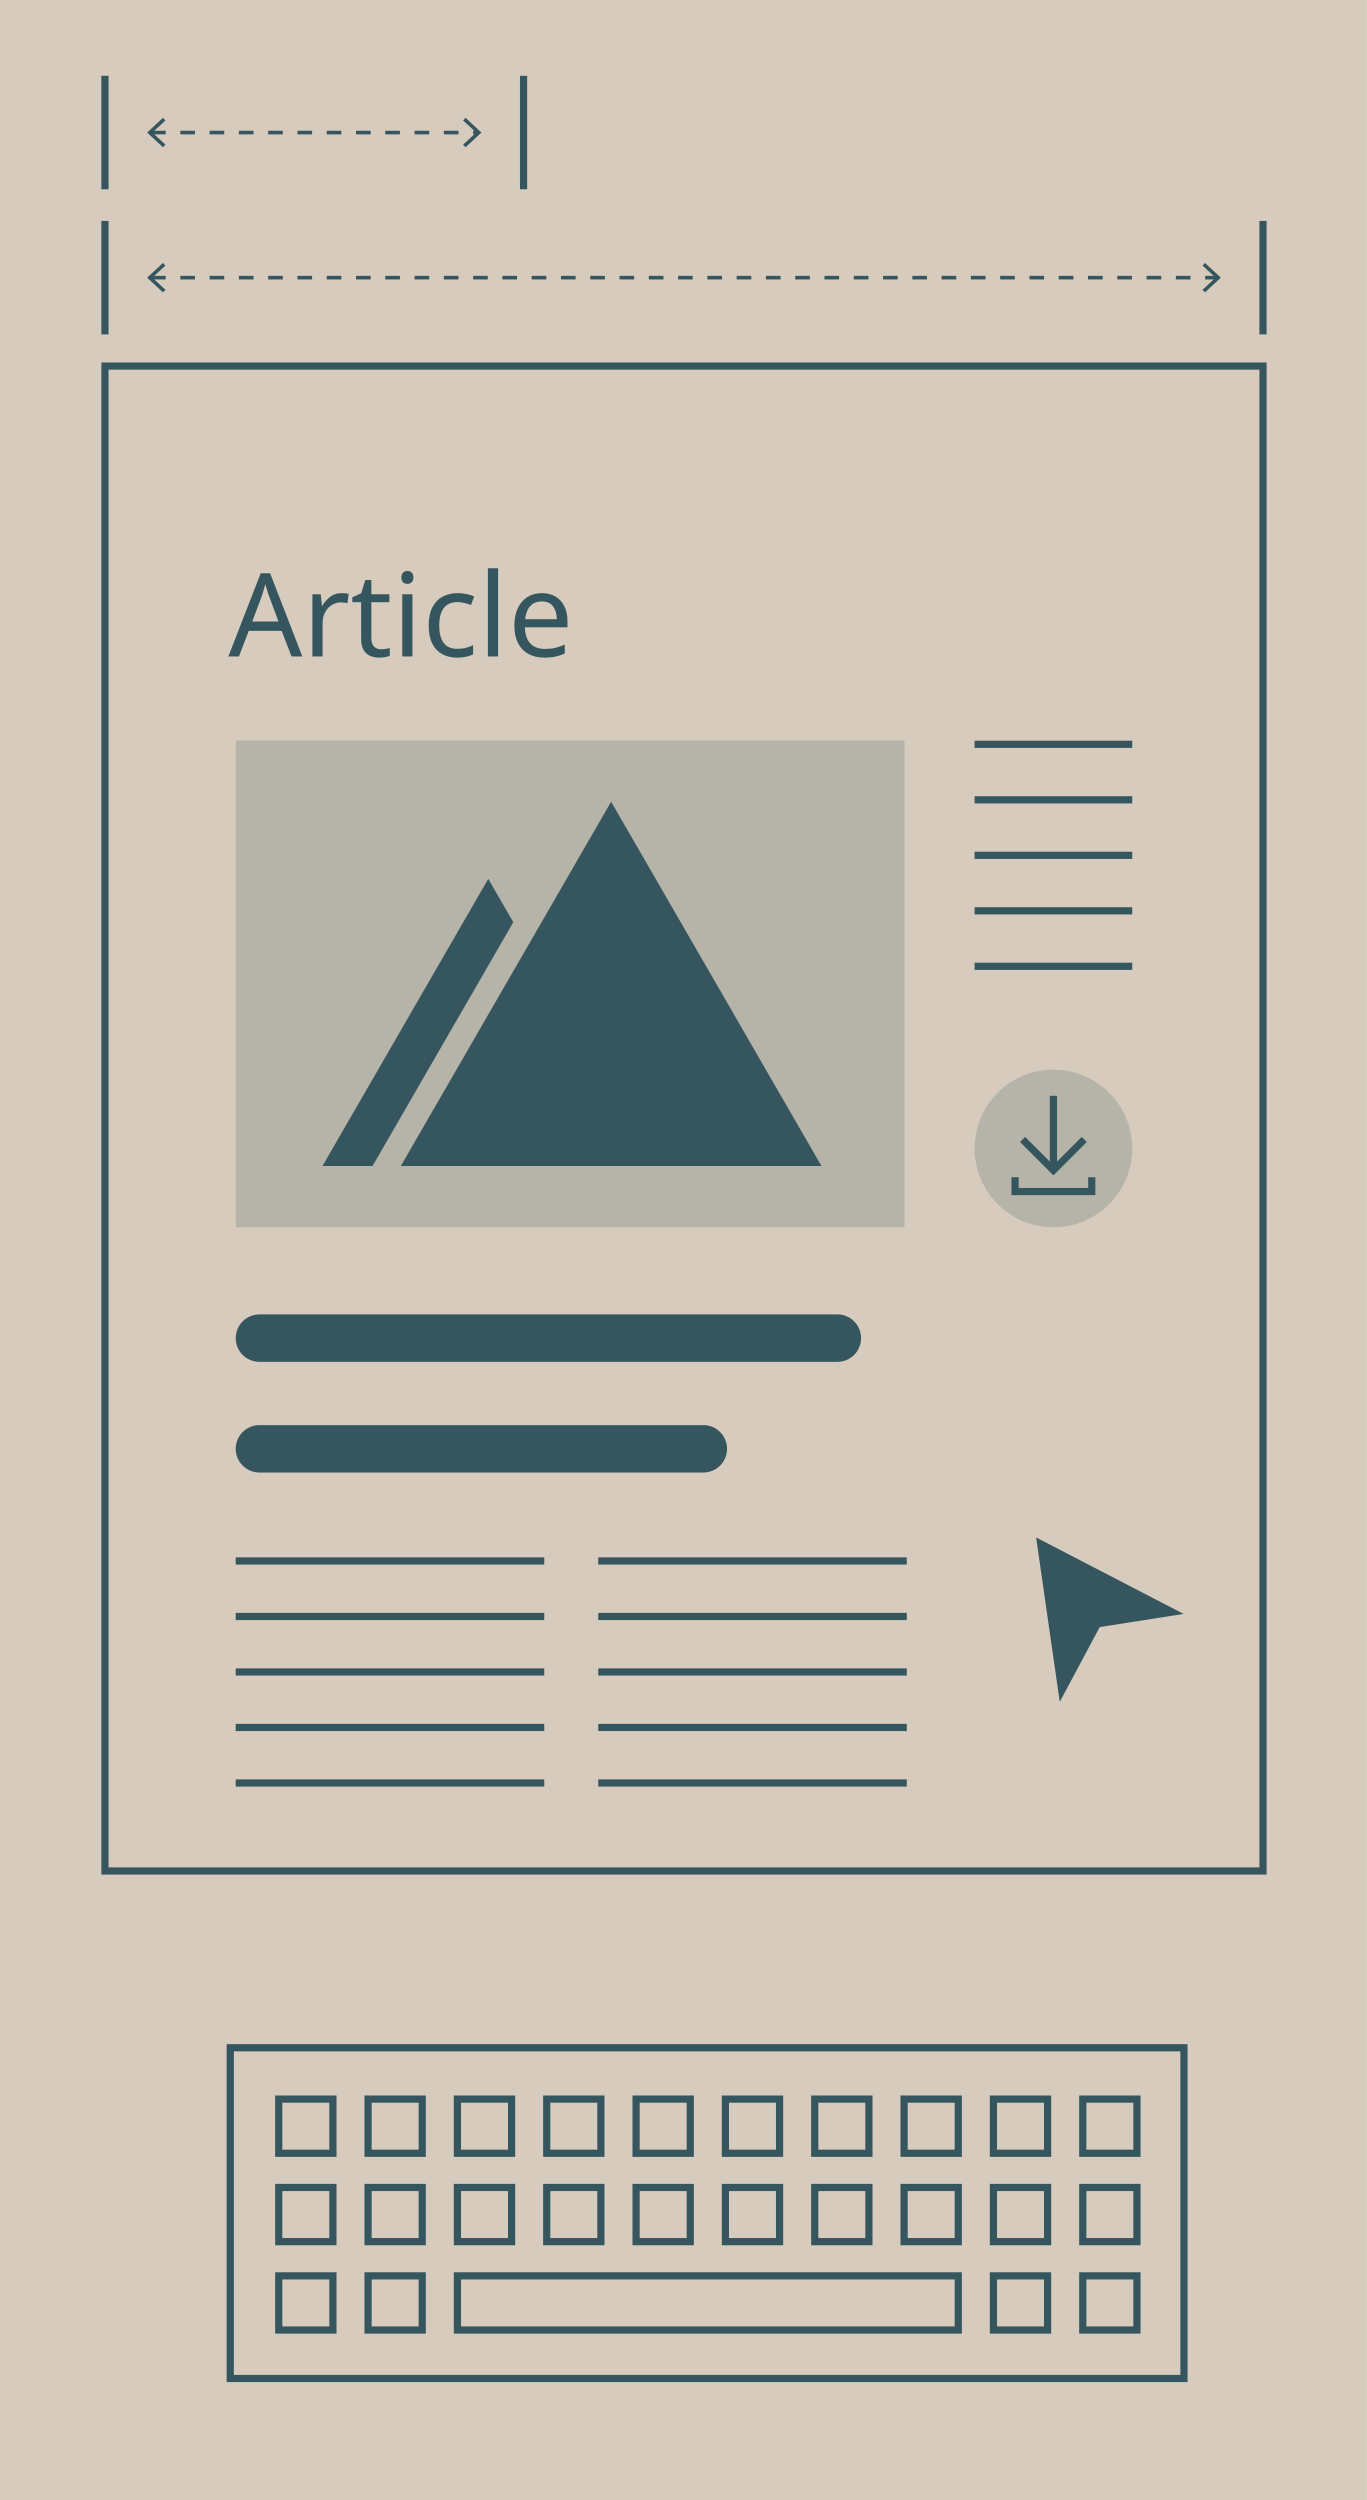
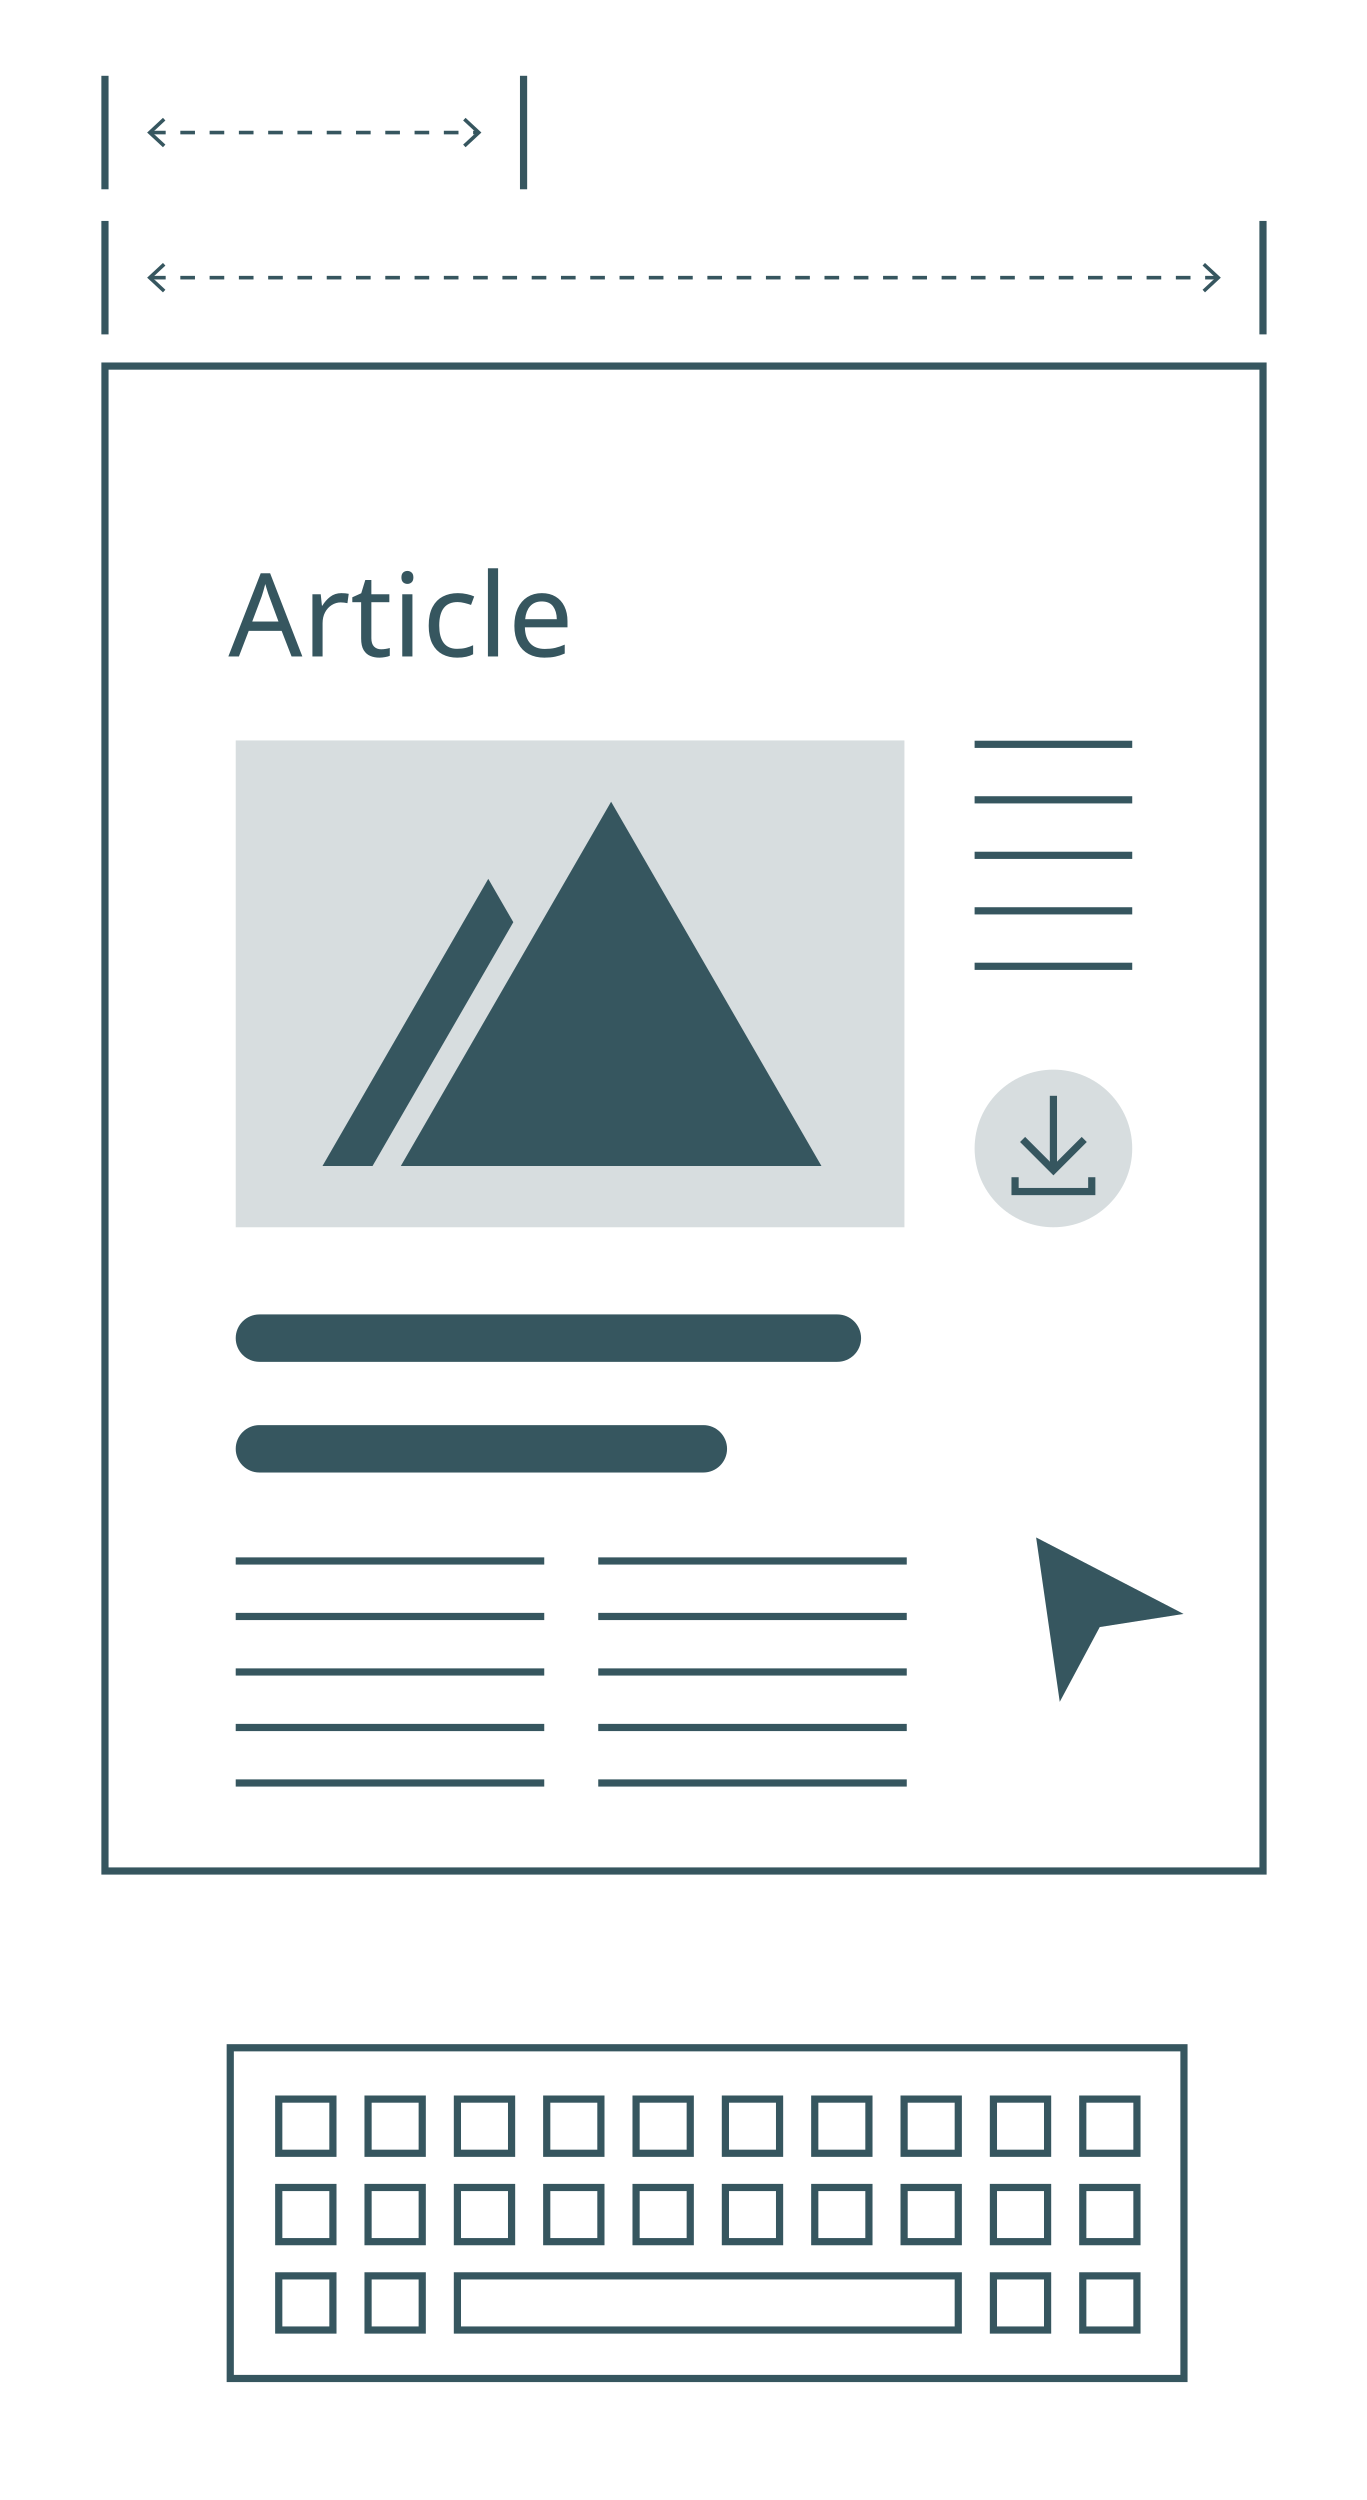
<svg xmlns="http://www.w3.org/2000/svg" class="w-full" width="380" id="janeway-article-infographic" viewBox="0 0 380 695">
  <defs>
    <style>
      .cls-1{opacity:.2;}
      .cls-1,.cls-2,.cls-3,.cls-4{fill:#36565f;}
      .cls-1,.cls-4,.cls-5,.cls-6{stroke-width:0px;}
      .cls-2{font-size:32.27px;}
      .cls-2,.cls-3{font-family:'Space Mono Regular', 'sans-serif';}
      .cls-7{stroke-dasharray:0 0 4.07 4.07;}
      .cls-7,.cls-8{stroke:#36565f;}
      .cls-7,.cls-8,.cls-9{fill:none;stroke-miterlimit:10;}
      .cls-3{font-size:24px;}
      .cls-8,.cls-9{stroke-width:2px;}
      .cls-9{stroke:#c08031;}
      .cls-5{fill:#c08031;}
      .cls-6{fill:#d6cbbc;}
    </style>
  </defs>
-   <rect class="cls-6" width="380" height="695" />
  <rect class="cls-1" x="65.53" y="205.84" width="185.9" height="135.34" />
  <rect class="cls-4" x="65.53" y="365.41" width="173.85" height="13.18" rx="6.59" ry="6.59" />
  <rect class="cls-4" x="65.53" y="396.18" width="136.59" height="13.18" rx="6.59" ry="6.59" />
  <line class="cls-8" x1="65.53" y1="433.95" x2="151.3" y2="433.95" />
  <line class="cls-8" x1="65.53" y1="449.38" x2="151.3" y2="449.38" />
  <line class="cls-8" x1="65.53" y1="464.81" x2="151.3" y2="464.81" />
  <line class="cls-8" x1="65.53" y1="480.24" x2="151.3" y2="480.24" />
  <line class="cls-8" x1="65.53" y1="495.67" x2="151.3" y2="495.67" />
  <line class="cls-8" x1="166.31" y1="433.95" x2="252.08" y2="433.95" />
  <line class="cls-8" x1="166.31" y1="449.38" x2="252.08" y2="449.38" />
  <line class="cls-8" x1="166.31" y1="464.81" x2="252.08" y2="464.81" />
  <line class="cls-8" x1="166.31" y1="480.24" x2="252.08" y2="480.24" />
  <line class="cls-8" x1="166.31" y1="495.67" x2="252.08" y2="495.67" />
  <line class="cls-8" x1="270.94" y1="206.92" x2="314.76" y2="206.92" />
  <line class="cls-8" x1="270.94" y1="222.35" x2="314.76" y2="222.35" />
  <line class="cls-8" x1="270.94" y1="237.78" x2="314.76" y2="237.78" />
  <line class="cls-8" x1="270.94" y1="253.21" x2="314.76" y2="253.21" />
  <line class="cls-8" x1="270.94" y1="268.63" x2="314.76" y2="268.63" />
  <polygon class="cls-4" points="169.89 222.88 199.13 273.51 228.36 324.14 169.89 324.14 111.43 324.14 140.66 273.51 169.89 222.88" />
  <polygon class="cls-4" points="142.7 256.37 135.74 244.32 112.7 284.23 89.65 324.14 103.57 324.14 142.7 256.37" />
  <polygon class="cls-4" points="305.73 452.32 294.61 473.12 288.04 427.41 329.03 448.67 305.73 452.32" />
  <text class="cls-2" transform="translate(63.48 182.5)">
    <tspan x="0" y="0">
      Article
    </tspan>
  </text>
  <rect class="cls-8" x="64.01" y="569.28" width="265.13" height="91.94" />
  <rect class="cls-8" x="77.49" y="632.69" width="15.06" height="15.06" />
  <rect class="cls-8" x="102.32" y="632.69" width="15.06" height="15.06" />
  <rect class="cls-8" x="127.16" y="632.69" width="139.24" height="15.06" />
  <rect class="cls-8" x="301.01" y="632.69" width="15.06" height="15.06" />
  <rect class="cls-8" x="77.49" y="608.12" width="15.06" height="15.06" />
  <rect class="cls-8" x="102.32" y="608.12" width="15.06" height="15.06" />
  <rect class="cls-8" x="127.16" y="608.12" width="15.06" height="15.06" />
  <rect class="cls-8" x="151.99" y="608.12" width="15.06" height="15.06" />
  <rect class="cls-8" x="176.83" y="608.12" width="15.06" height="15.06" />
  <rect class="cls-8" x="201.66" y="608.12" width="15.06" height="15.06" />
  <rect class="cls-8" x="226.5" y="608.12" width="15.06" height="15.06" />
  <rect class="cls-8" x="251.34" y="608.12" width="15.06" height="15.06" />
  <rect class="cls-8" x="276.17" y="608.12" width="15.06" height="15.06" />
  <rect class="cls-8" x="276.17" y="632.69" width="15.06" height="15.06" />
  <rect class="cls-8" x="301.01" y="608.12" width="15.06" height="15.06" />
  <rect class="cls-8" x="77.49" y="583.55" width="15.06" height="15.06" />
  <rect class="cls-8" x="102.32" y="583.55" width="15.06" height="15.06" />
  <rect class="cls-8" x="127.16" y="583.55" width="15.06" height="15.06" />
  <rect class="cls-8" x="151.99" y="583.55" width="15.06" height="15.06" />
  <rect class="cls-8" x="176.83" y="583.55" width="15.06" height="15.06" />
  <rect class="cls-8" x="201.66" y="583.55" width="15.06" height="15.06" />
  <rect class="cls-8" x="226.5" y="583.55" width="15.06" height="15.06" />
  <rect class="cls-8" x="251.34" y="583.55" width="15.06" height="15.06" />
  <rect class="cls-8" x="276.17" y="583.55" width="15.06" height="15.06" />
  <rect class="cls-8" x="301.01" y="583.55" width="15.06" height="15.06" />
  <circle class="cls-1" cx="292.85" cy="319.27" r="21.91" />
  <rect class="cls-8" x="29.18" y="101.77" width="321.94" height="418.37" />
  <line class="cls-8" x1="29.18" y1="61.42" x2="29.18" y2="92.96" />
  <line class="cls-8" x1="351.11" y1="61.42" x2="351.11" y2="92.96" />
  <line class="cls-7" x1="41.99" y1="77.19" x2="338.3" y2="77.19" />
  <polygon class="cls-4" points="45.3 81.28 45.98 80.55 42.37 77.19 45.98 73.83 45.3 73.1 40.9 77.19 45.3 81.28" />
  <polygon class="cls-4" points="334.99 81.28 334.31 80.55 337.92 77.19 334.31 73.83 334.99 73.1 339.39 77.19 334.99 81.28" />
  <line class="cls-8" x1="29.18" y1="21.07" x2="29.18" y2="52.62" />
  <line class="cls-8" x1="145.55" y1="21.07" x2="145.55" y2="52.62" />
  <line class="cls-7" x1="41.99" y1="36.85" x2="132.74" y2="36.85" />
  <polygon class="cls-4" points="45.3 40.93 45.98 40.2 42.37 36.85 45.98 33.49 45.3 32.76 40.9 36.85 45.3 40.93" />
  <polygon class="cls-4" points="129.43 40.93 128.75 40.2 132.36 36.85 128.75 33.49 129.43 32.76 133.83 36.85 129.43 40.93" />
  <polyline class="cls-8" points="284.28 316.77 292.85 325.34 301.42 316.77" />
  <path class="cls-8" d="m292.85,325.34c0-3.41,0-20.71,0-20.71" />
  <polyline class="cls-8" points="282.19 327.27 282.19 331.25 303.51 331.25 303.51 327.27" />
</svg>
